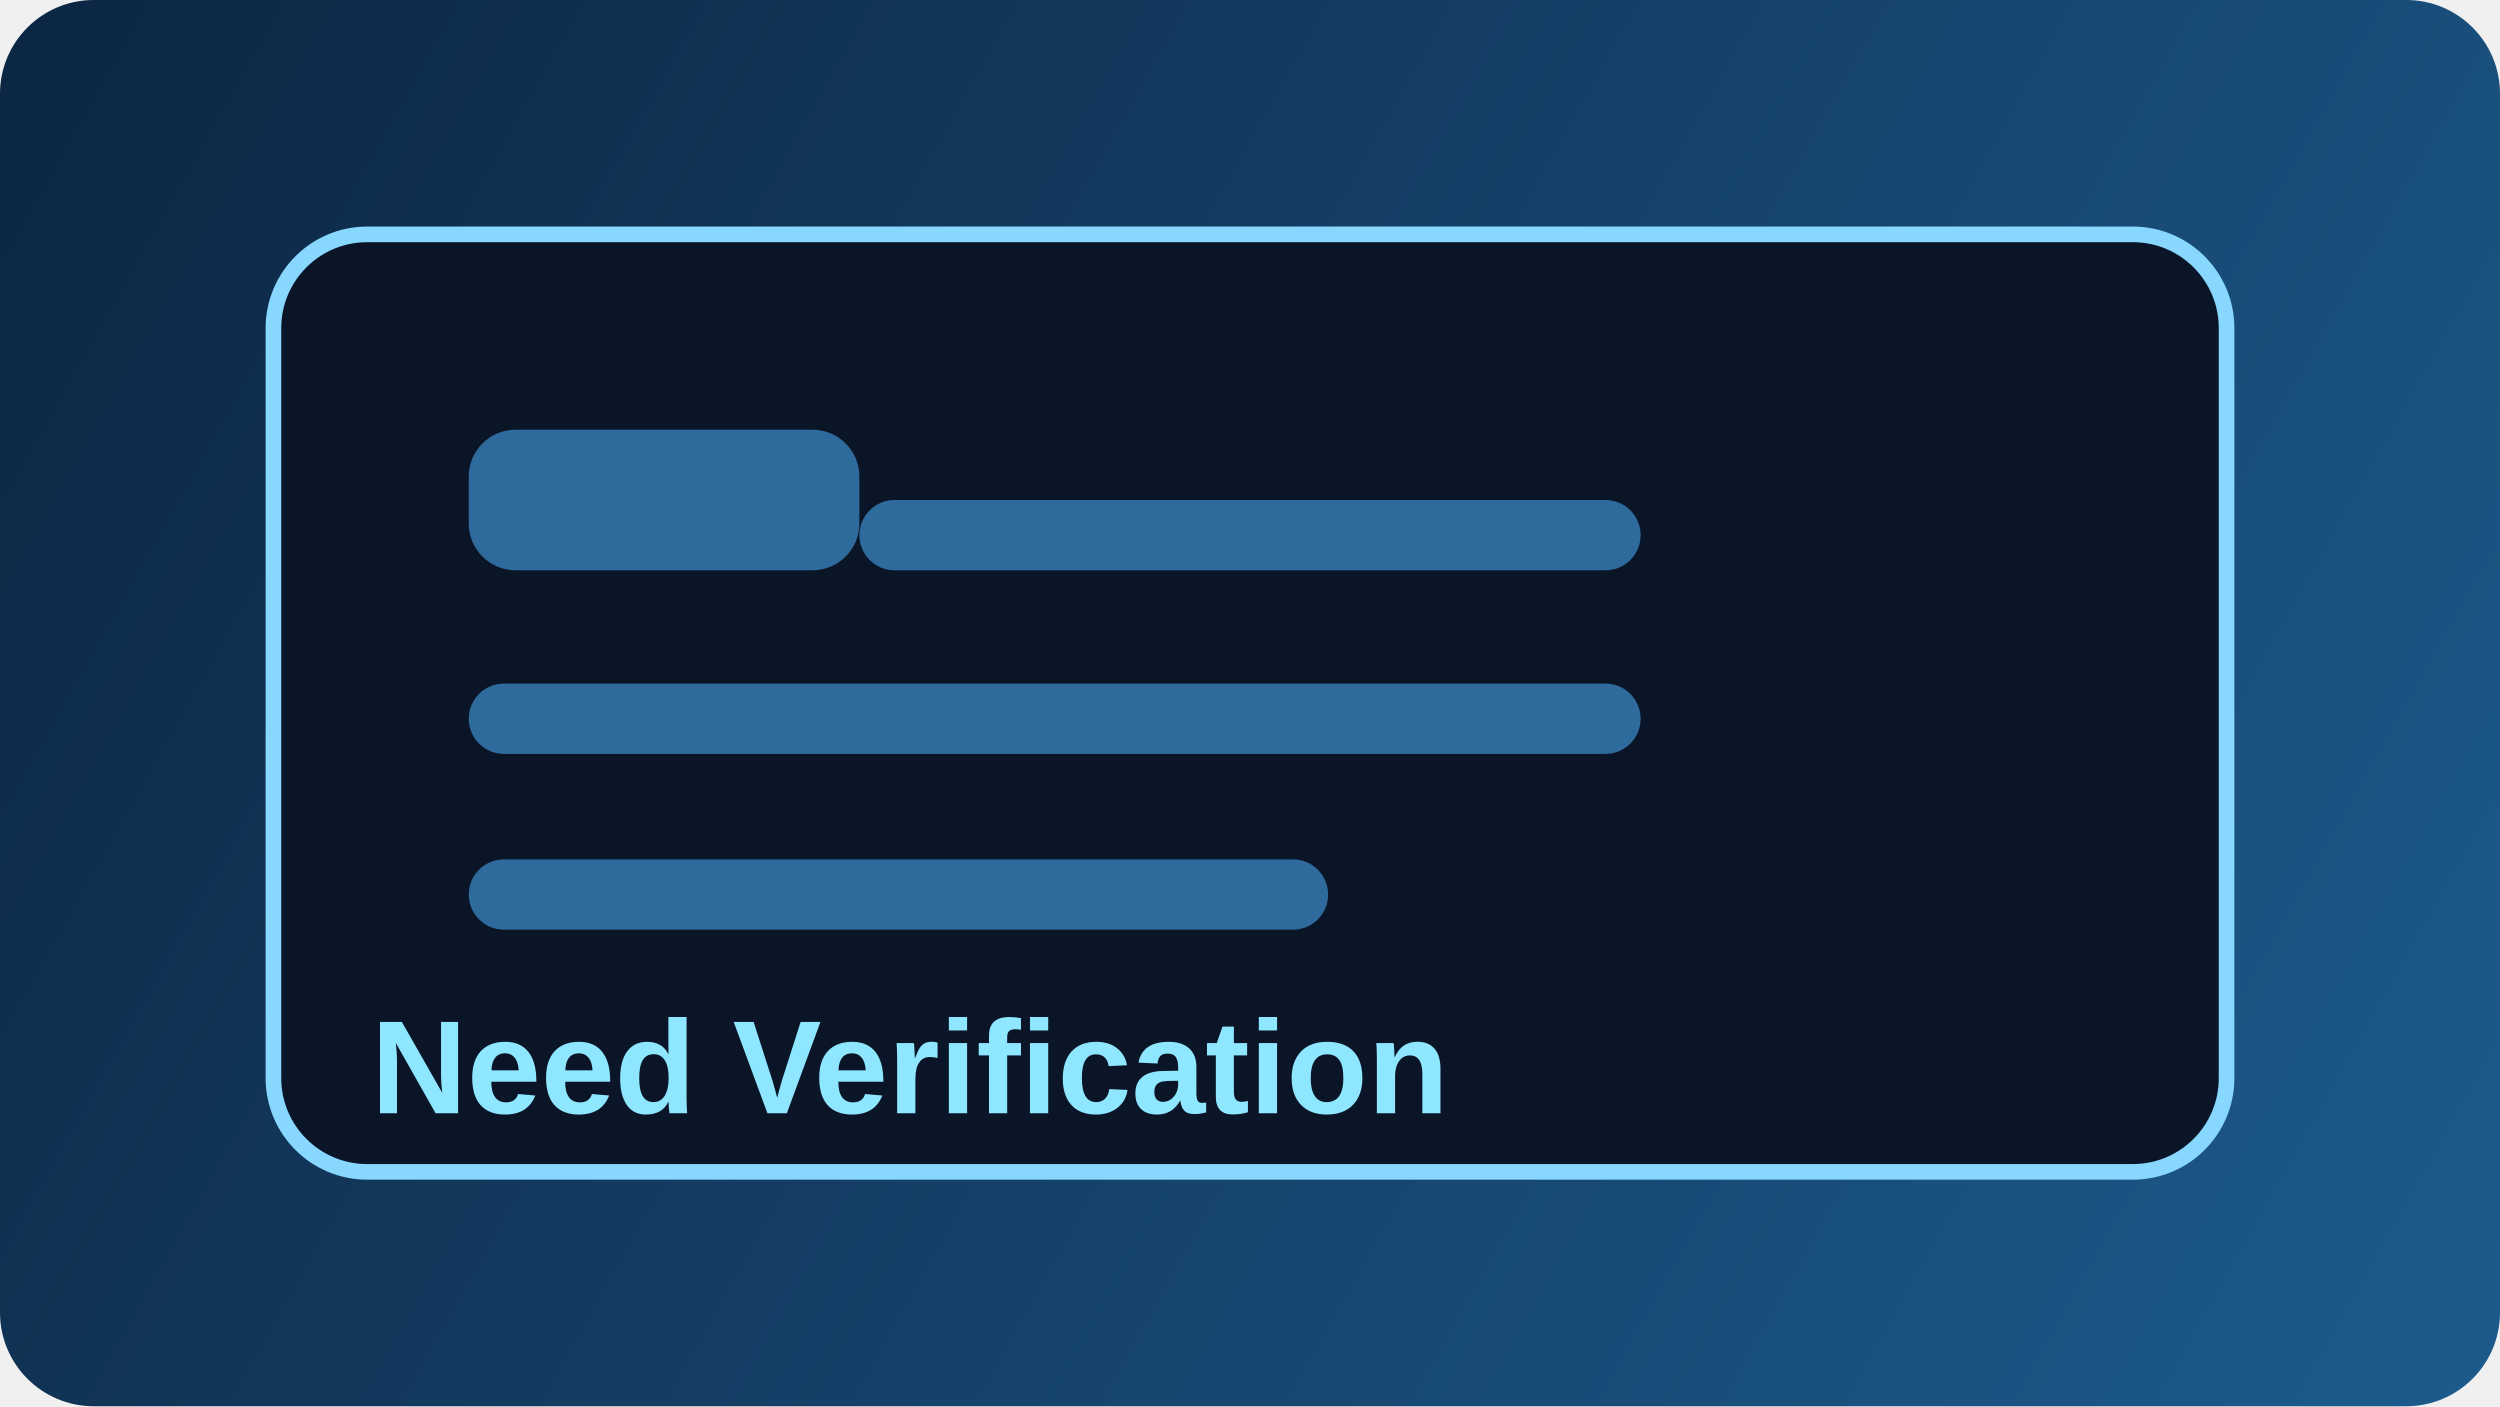
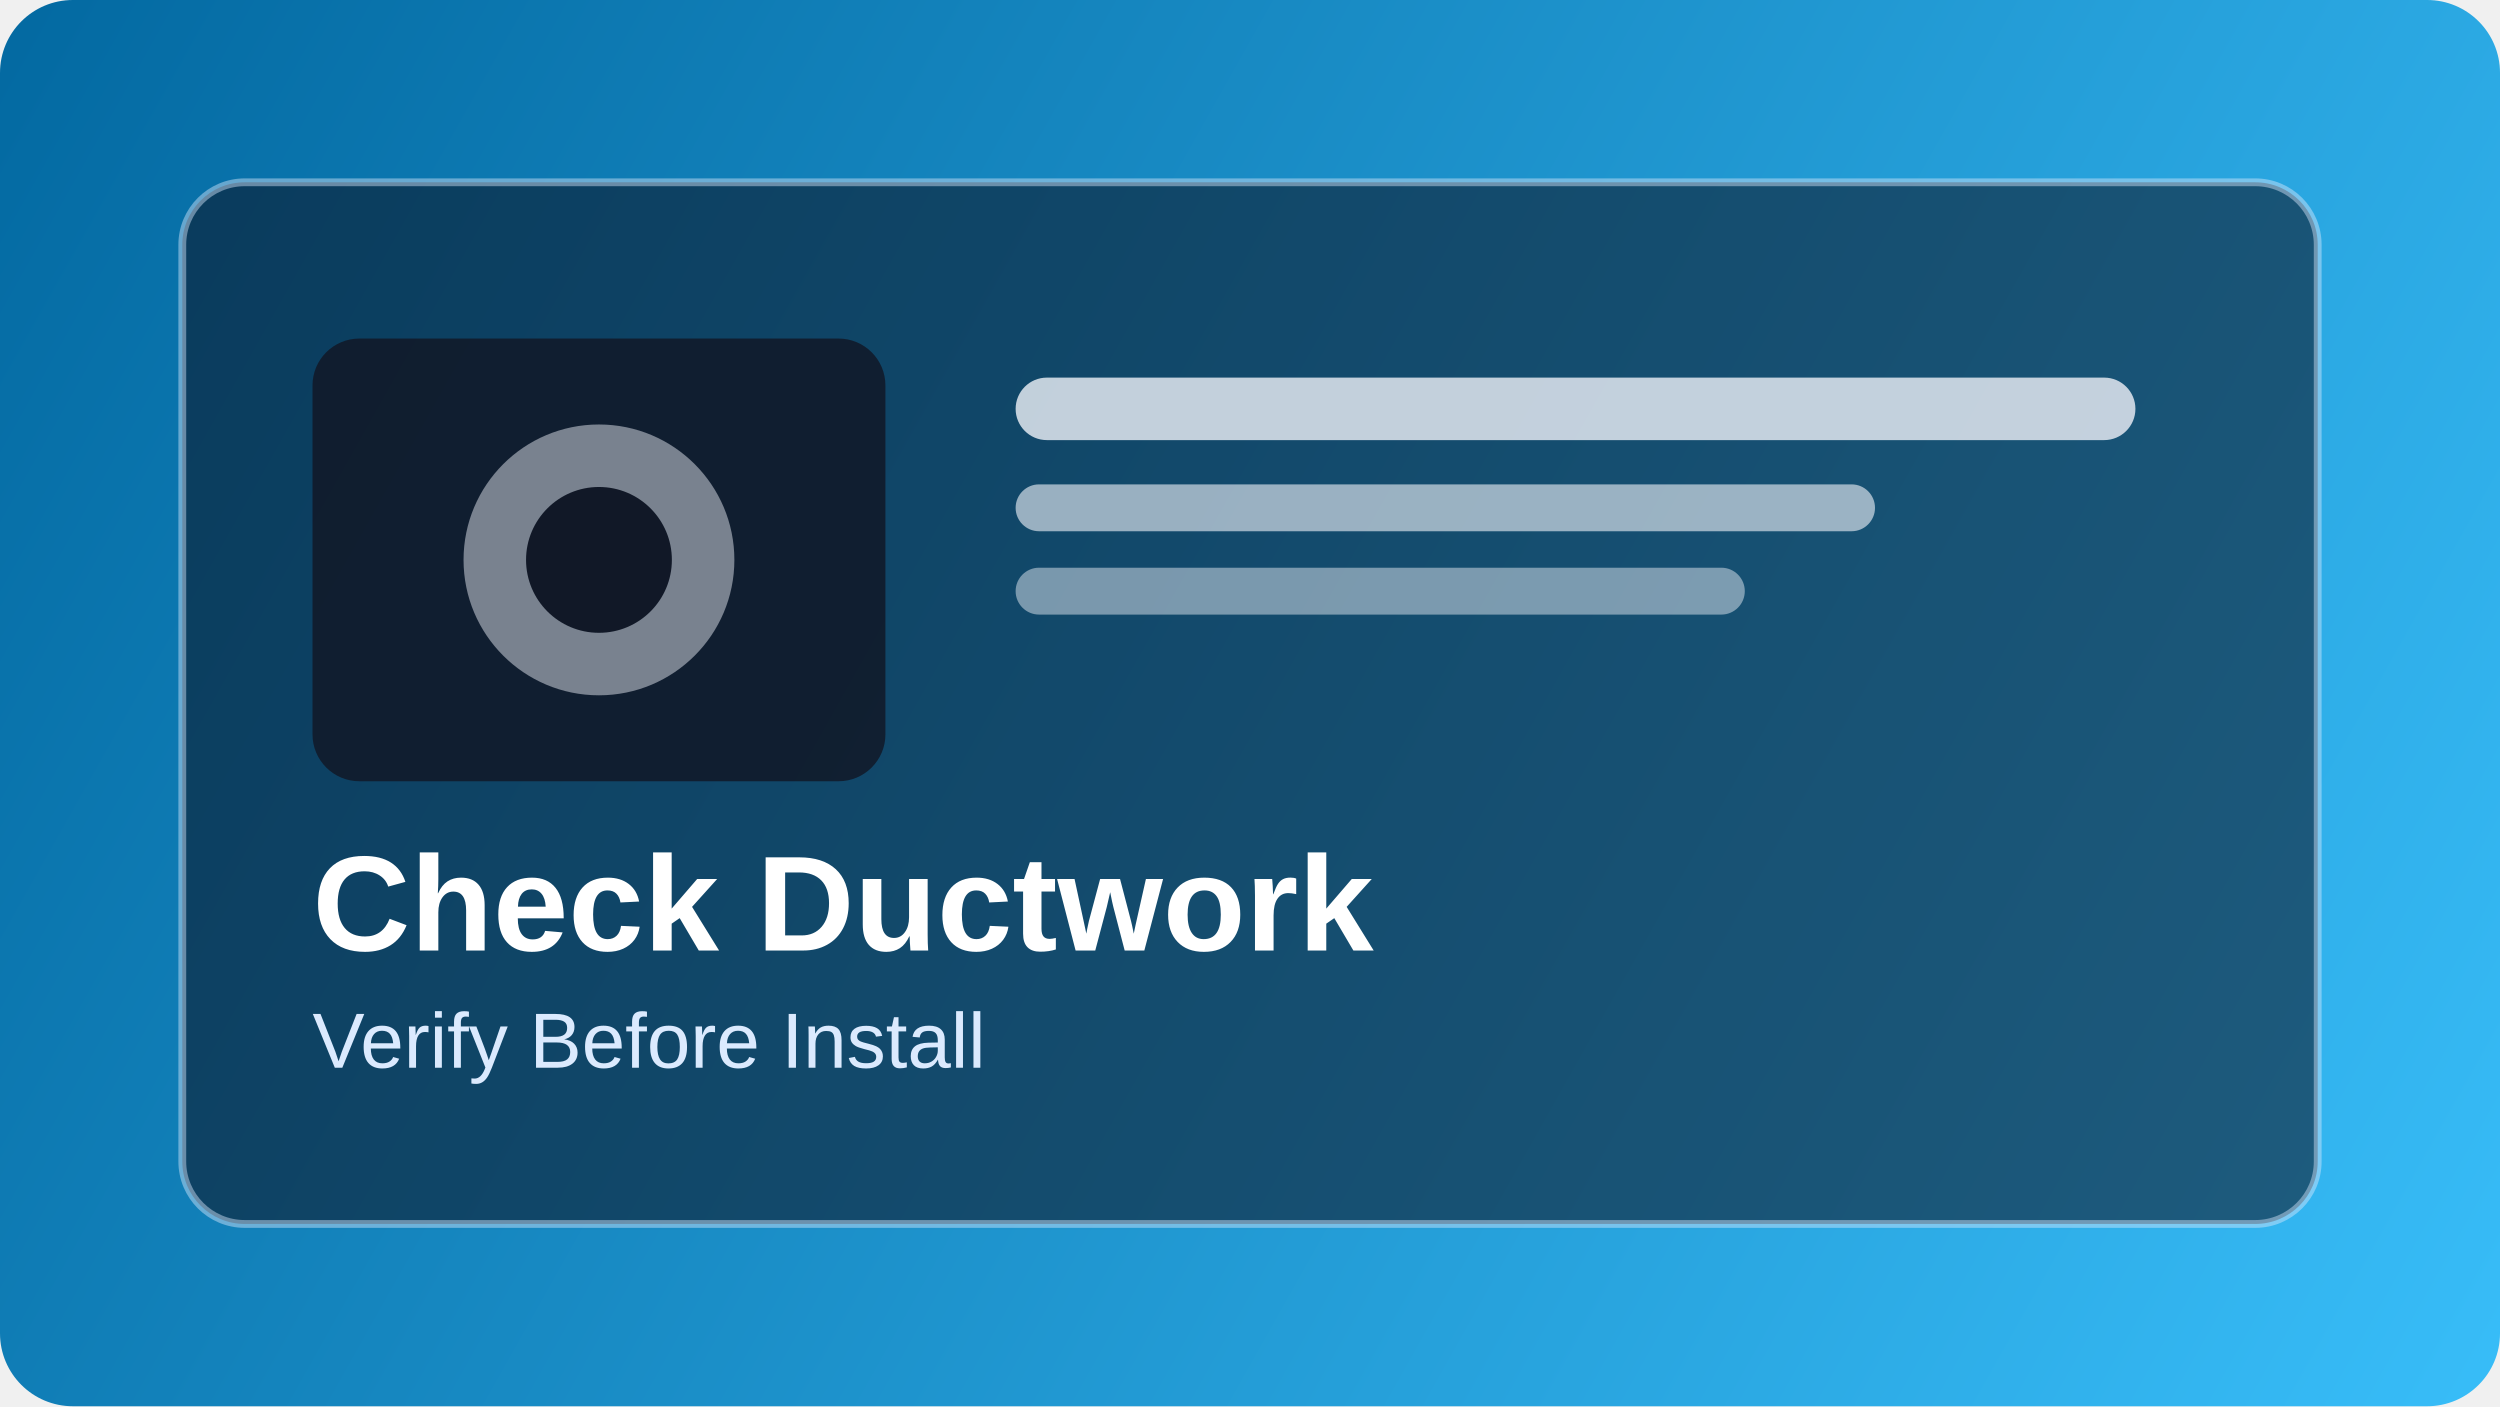
- <svg xmlns="http://www.w3.org/2000/svg" width="640" height="360" viewBox="0 0 640 360" fill="none">
+ <svg xmlns="http://www.w3.org/2000/svg" width="960" height="540" viewBox="0 0 960 540" fill="none">
  <defs>
-     <linearGradient id="g" x1="0" y1="0" x2="640" y2="360" gradientUnits="userSpaceOnUse">
-       <stop stop-color="#0C2643" />
-       <stop offset="1" stop-color="#1D5B8C" />
+     <linearGradient id="bg" x1="0" y1="0" x2="960" y2="540" gradientUnits="userSpaceOnUse">
+       <stop stop-color="#0369a1" />
+       <stop offset="1" stop-color="#38bdf8" />
    </linearGradient>
  </defs>
-   <rect width="640" height="360" rx="24" fill="url(#g)" />
-   <rect x="70" y="60" width="500" height="240" rx="24" fill="#0A1528" stroke="#87D7FF" stroke-width="4" />
-   <rect x="120" y="110" width="100" height="36" rx="12" fill="#2E6A9B" />
-   <rect x="220" y="128" width="200" height="18" rx="9" fill="#2E6A9B" />
-   <rect x="120" y="175" width="300" height="18" rx="9" fill="#2E6A9B" />
-   <rect x="120" y="220" width="220" height="18" rx="9" fill="#2E6A9B" />
-   <text x="95" y="285" fill="#8EE6FF" font-size="34" font-family="Segoe UI,Arial,sans-serif" font-weight="700">Need Verification</text>
+   <rect width="960" height="540" rx="28" fill="url(#bg)" />
+   <rect x="70" y="70" width="820" height="400" rx="24" fill="#0b1220" fill-opacity="0.55" stroke="#dbeafe" stroke-opacity="0.45" stroke-width="3" />
+   <rect x="120" y="130" width="220" height="170" rx="18" fill="#111827" fill-opacity="0.85" />
+   <circle cx="230" cy="215" r="52" fill="#9ca3af" fill-opacity="0.75" />
+   <circle cx="230" cy="215" r="28" fill="#111827" />
+   <rect x="390" y="145" width="430" height="24" rx="12" fill="#e2e8f0" fill-opacity="0.85" />
+   <rect x="390" y="186" width="330" height="18" rx="9" fill="#e2e8f0" fill-opacity="0.65" />
+   <rect x="390" y="218" width="280" height="18" rx="9" fill="#e2e8f0" fill-opacity="0.5" />
+   <text x="120" y="365" fill="#ffffff" font-size="52" font-family="Segoe UI, Arial, sans-serif" font-weight="700">Check Ductwork</text>
+   <text x="120" y="410" fill="#dbeafe" font-size="30" font-family="Segoe UI, Arial, sans-serif" font-weight="500">Verify Before Install</text>
</svg>
